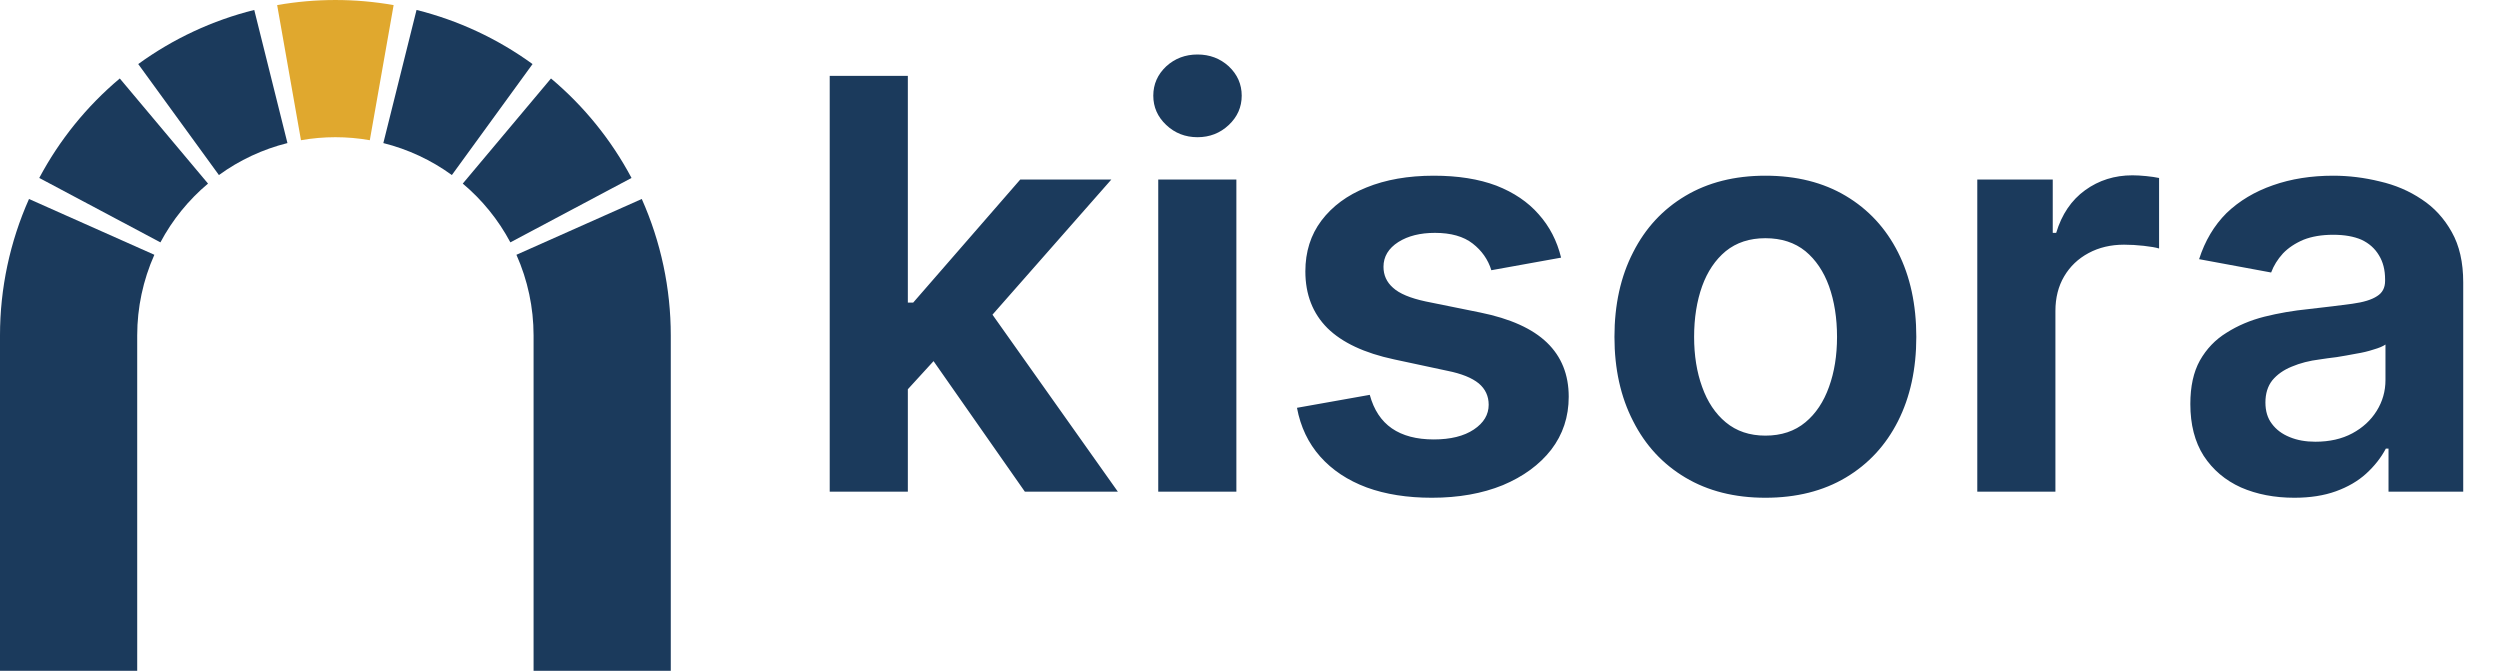
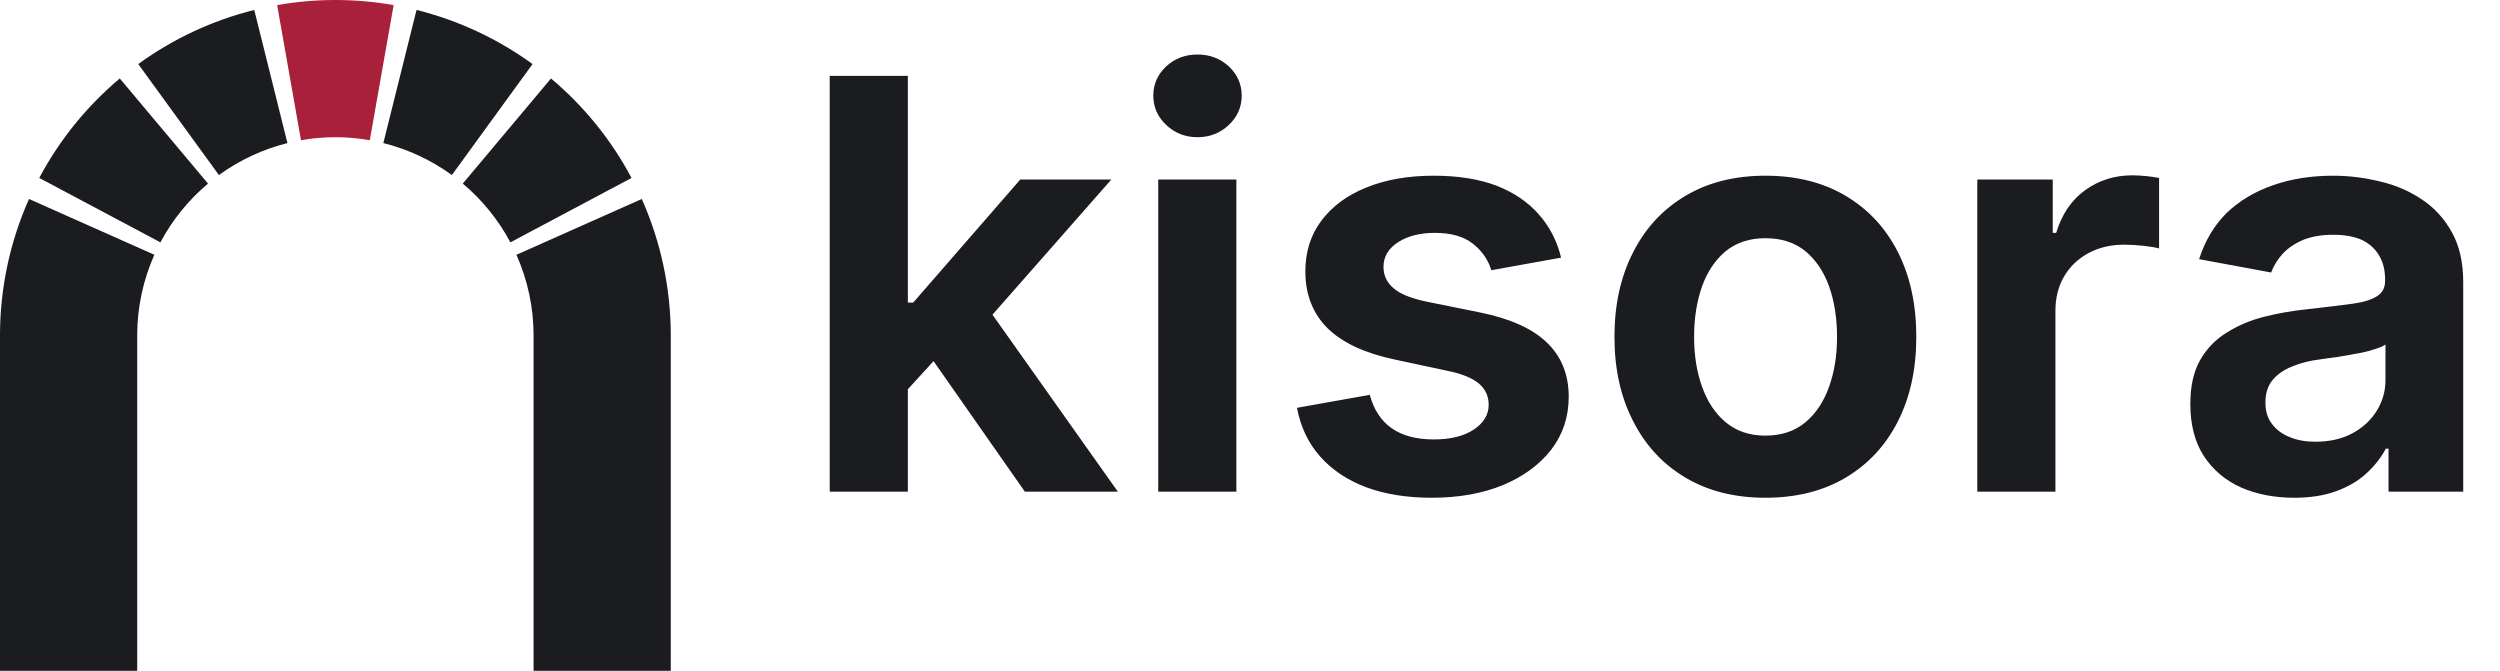
<svg xmlns="http://www.w3.org/2000/svg" viewBox="40 40 655.95 176">
-   <path fill="#E0A82E" d="M112.72 41.34A88 88 0 0 1 143.28 41.34L137.03 76.79A52 52 0 0 0 118.97 76.79Z" />
-   <path fill="#1B3A5C" d="M208.39 92.21A88 88 0 0 1 216 128L216 216L180 216L180 128A52 52 0 0 0 175.5 106.85Z" />
-   <path fill="#1B3A5C" d="M184.57 60.59A88 88 0 0 1 205.7 86.69L173.91 103.59A52 52 0 0 0 161.42 88.17Z" />
-   <path fill="#1B3A5C" d="M149.29 42.61A88 88 0 0 1 179.73 56.81L158.56 85.93A52 52 0 0 0 140.58 77.54Z" />
-   <path fill="#1B3A5C" d="M47.61 92.21A88 88 0 0 0 40 128L40 216L76 216L76 128A52 52 0 0 1 80.5 106.85Z" />
-   <path fill="#1B3A5C" d="M71.43 60.59A88 88 0 0 0 50.3 86.69L82.09 103.59A52 52 0 0 1 94.58 88.17Z" />
-   <path fill="#1B3A5C" d="M106.71 42.61A88 88 0 0 0 76.27 56.81L97.44 85.93A52 52 0 0 1 115.42 77.54Z" />
-   <path fill="#1B3A5C" d="M276.4 144.1V119.4H279.6L307.7 87.1H331.6L295.8 127.8H291.3ZM257.7 169.0V59.9H278.2V169.0ZM308.9 169.0 283.3 132.4 297.1 117.9 333.3 169.0ZM343.9 169.0V87.1H364.4V169.0ZM354.2 76.0Q349.4 76.0 346.0 72.8Q342.6 69.6 342.6 65.1Q342.6 60.6 346.0 57.4Q349.4 54.3 354.2 54.3Q359.0 54.3 362.4 57.4Q365.8 60.6 365.8 65.1Q365.8 69.6 362.4 72.8Q359.0 76.0 354.2 76.0ZM415.7 170.6Q406.0 170.6 398.6 167.9Q391.1 165.1 386.4 159.8Q381.7 154.5 380.3 147.0L399.4 143.6Q401.0 149.5 405.2 152.4Q409.4 155.3 416.2 155.3Q422.8 155.3 426.7 152.7Q430.6 150.1 430.6 146.2Q430.6 142.8 428.0 140.6Q425.3 138.4 419.8 137.3L405.8 134.3Q394.1 131.8 388.3 126.1Q382.5 120.3 382.5 111.2Q382.5 103.5 386.7 97.9Q391.0 92.2 398.5 89.2Q406.1 86.1 416.2 86.1Q425.7 86.1 432.6 88.7Q439.5 91.4 443.7 96.2Q448.0 101.0 449.6 107.6L431.3 110.9Q430.0 106.7 426.4 103.9Q422.8 101.1 416.5 101.1Q410.7 101.1 406.9 103.5Q403.0 106.0 403.0 110.0Q403.0 113.3 405.5 115.5Q408.0 117.8 414.1 119.1L428.4 122.0Q440.2 124.4 445.9 129.9Q451.6 135.4 451.6 144.1Q451.6 152.0 447.0 158.0Q442.4 163.9 434.3 167.3Q426.2 170.6 415.7 170.6ZM503.2 170.6Q491.1 170.6 482.2 165.3Q473.3 160.0 468.5 150.5Q463.6 141.0 463.6 128.4Q463.6 115.7 468.5 106.2Q473.3 96.7 482.2 91.4Q491.1 86.1 503.2 86.1Q515.4 86.1 524.3 91.4Q533.2 96.7 538.0 106.2Q542.8 115.7 542.8 128.4Q542.8 141.0 538.0 150.5Q533.2 160.0 524.3 165.3Q515.4 170.6 503.2 170.6ZM503.2 154.3Q509.5 154.3 513.7 150.8Q517.8 147.4 519.9 141.5Q522.0 135.7 522.0 128.4Q522.0 121.0 519.9 115.1Q517.8 109.3 513.7 105.9Q509.5 102.5 503.2 102.5Q497.0 102.5 492.8 105.9Q488.7 109.3 486.6 115.1Q484.5 121.0 484.5 128.4Q484.5 135.7 486.6 141.5Q488.7 147.4 492.8 150.8Q497.0 154.3 503.2 154.3ZM558.8 169.0V87.1H578.6V101.1H579.5Q581.7 93.8 587.1 89.9Q592.5 86.0 599.5 86.0Q601.1 86.0 603.1 86.2Q605.1 86.4 606.5 86.7V105.2Q605.2 104.8 602.5 104.5Q599.8 104.2 597.3 104.2Q592.1 104.2 588.0 106.4Q583.9 108.6 581.6 112.5Q579.3 116.4 579.3 121.6V169.0ZM642.0 170.6Q634.2 170.6 628.0 167.9Q621.8 165.1 618.2 159.6Q614.7 154.1 614.7 146.0Q614.7 139.1 617.2 134.6Q619.8 130.0 624.2 127.3Q628.6 124.5 634.1 123.1Q639.7 121.7 645.7 121.1Q652.8 120.3 657.2 119.7Q661.6 119.1 663.7 117.7Q665.8 116.4 665.8 113.7V113.3Q665.8 109.6 664.2 107.0Q662.6 104.3 659.6 102.9Q656.6 101.6 652.2 101.6Q647.7 101.6 644.4 102.9Q641.1 104.3 639.0 106.5Q636.9 108.8 635.9 111.5L617.0 108.0Q619.3 100.8 624.2 95.9Q629.2 91.1 636.4 88.6Q643.5 86.1 652.2 86.1Q658.3 86.1 664.4 87.6Q670.5 89.0 675.4 92.3Q680.3 95.5 683.3 100.9Q686.3 106.2 686.3 114.1V169.0H666.7V157.7H666.0Q664.1 161.3 660.8 164.3Q657.6 167.2 652.9 168.9Q648.2 170.6 642.0 170.6ZM647.5 155.9Q653.1 155.9 657.2 153.7Q661.3 151.5 663.6 147.8Q665.9 144.1 665.9 139.7V130.4Q664.9 131.1 662.8 131.7Q660.7 132.4 658.2 132.8Q655.6 133.3 653.1 133.7Q650.6 134.0 648.7 134.3Q644.6 134.8 641.3 136.2Q638.1 137.5 636.2 139.8Q634.4 142.1 634.4 145.6Q634.4 149.0 636.1 151.2Q637.8 153.5 640.8 154.7Q643.7 155.9 647.5 155.9Z" />
+   <path fill="#A8203A" d="M112.72 41.34A88 88 0 0 1 143.28 41.34L137.03 76.79A52 52 0 0 0 118.97 76.79Z" />
+   <path fill="#1A1C1F" d="M208.39 92.21A88 88 0 0 1 216 128L216 216L180 216L180 128A52 52 0 0 0 175.5 106.85Z" />
+   <path fill="#1A1C1F" d="M184.57 60.59A88 88 0 0 1 205.7 86.69L173.91 103.59A52 52 0 0 0 161.42 88.17Z" />
+   <path fill="#1A1C1F" d="M149.29 42.61A88 88 0 0 1 179.73 56.81L158.56 85.93A52 52 0 0 0 140.58 77.54Z" />
+   <path fill="#1A1C1F" d="M47.61 92.21A88 88 0 0 0 40 128L40 216L76 216L76 128A52 52 0 0 1 80.5 106.85Z" />
+   <path fill="#1A1C1F" d="M71.43 60.59A88 88 0 0 0 50.3 86.69L82.09 103.59A52 52 0 0 1 94.58 88.17Z" />
+   <path fill="#1A1C1F" d="M106.71 42.61A88 88 0 0 0 76.27 56.81L97.44 85.93A52 52 0 0 1 115.42 77.54Z" />
+   <path fill="#1A1C1F" d="M276.4 144.1V119.4H279.6L307.7 87.1H331.6L295.8 127.8H291.3ZM257.7 169.0V59.9H278.2V169.0ZM308.9 169.0 283.3 132.4 297.1 117.9 333.3 169.0ZM343.9 169.0V87.1H364.4V169.0ZM354.2 76.0Q349.4 76.0 346.0 72.8Q342.6 69.6 342.6 65.1Q342.6 60.6 346.0 57.4Q349.4 54.3 354.2 54.3Q359.0 54.3 362.4 57.4Q365.8 60.6 365.8 65.1Q365.8 69.6 362.4 72.8Q359.0 76.0 354.2 76.0ZM415.7 170.6Q406.0 170.6 398.6 167.9Q391.1 165.1 386.4 159.8Q381.7 154.5 380.3 147.0L399.4 143.6Q401.0 149.5 405.2 152.4Q409.4 155.3 416.2 155.3Q422.8 155.3 426.7 152.7Q430.6 150.1 430.6 146.2Q430.6 142.8 428.0 140.6Q425.3 138.4 419.8 137.3L405.8 134.3Q394.1 131.8 388.3 126.1Q382.5 120.3 382.5 111.2Q382.5 103.5 386.7 97.9Q391.0 92.2 398.5 89.2Q406.1 86.1 416.2 86.1Q425.7 86.1 432.6 88.7Q439.5 91.4 443.7 96.2Q448.0 101.0 449.6 107.6L431.3 110.9Q430.0 106.7 426.4 103.9Q422.8 101.1 416.5 101.1Q410.7 101.1 406.9 103.5Q403.0 106.0 403.0 110.0Q403.0 113.3 405.5 115.5Q408.0 117.8 414.1 119.1L428.4 122.0Q440.2 124.4 445.9 129.9Q451.6 135.4 451.6 144.1Q451.6 152.0 447.0 158.0Q442.4 163.9 434.3 167.3Q426.2 170.6 415.7 170.6ZM503.2 170.6Q491.1 170.6 482.2 165.3Q473.3 160.0 468.5 150.5Q463.6 141.0 463.6 128.4Q463.6 115.7 468.5 106.2Q473.3 96.7 482.2 91.4Q491.1 86.1 503.2 86.1Q515.4 86.1 524.3 91.4Q533.2 96.7 538.0 106.2Q542.8 115.7 542.8 128.4Q542.8 141.0 538.0 150.5Q533.2 160.0 524.3 165.3Q515.4 170.6 503.2 170.6ZM503.2 154.3Q509.5 154.3 513.7 150.8Q517.8 147.4 519.9 141.5Q522.0 135.7 522.0 128.4Q522.0 121.0 519.9 115.1Q517.8 109.3 513.7 105.9Q509.5 102.5 503.2 102.5Q497.0 102.5 492.8 105.9Q488.7 109.3 486.6 115.1Q484.5 121.0 484.5 128.4Q484.5 135.7 486.6 141.5Q488.7 147.4 492.8 150.8Q497.0 154.3 503.2 154.3ZM558.8 169.0V87.1H578.6V101.1H579.5Q581.7 93.8 587.1 89.9Q592.5 86.0 599.5 86.0Q601.1 86.0 603.1 86.2Q605.1 86.4 606.5 86.7V105.2Q605.2 104.8 602.5 104.5Q599.8 104.2 597.3 104.2Q592.1 104.2 588.0 106.4Q583.9 108.6 581.6 112.5Q579.3 116.4 579.3 121.6V169.0ZM642.0 170.6Q634.2 170.6 628.0 167.9Q621.8 165.1 618.2 159.6Q614.7 154.1 614.7 146.0Q614.7 139.1 617.2 134.6Q619.8 130.0 624.2 127.3Q628.6 124.5 634.1 123.1Q639.7 121.7 645.7 121.1Q652.8 120.3 657.2 119.7Q661.6 119.1 663.7 117.7Q665.8 116.4 665.8 113.7V113.3Q665.8 109.6 664.2 107.0Q662.6 104.3 659.6 102.9Q656.6 101.6 652.2 101.6Q647.7 101.6 644.4 102.9Q641.1 104.3 639.0 106.5Q636.9 108.8 635.9 111.5L617.0 108.0Q619.3 100.8 624.2 95.9Q629.2 91.1 636.4 88.6Q643.5 86.1 652.2 86.1Q658.3 86.1 664.4 87.6Q670.5 89.0 675.4 92.3Q680.3 95.5 683.3 100.9Q686.3 106.2 686.3 114.1V169.0H666.7V157.7H666.0Q664.1 161.3 660.8 164.3Q657.6 167.2 652.9 168.9Q648.2 170.6 642.0 170.6ZM647.5 155.9Q653.1 155.9 657.2 153.7Q661.3 151.5 663.6 147.8Q665.9 144.1 665.9 139.7V130.4Q664.9 131.1 662.8 131.7Q660.7 132.4 658.2 132.8Q655.6 133.3 653.1 133.7Q650.6 134.0 648.7 134.3Q644.6 134.8 641.3 136.2Q638.1 137.5 636.2 139.8Q634.4 142.1 634.4 145.6Q634.4 149.0 636.1 151.2Q637.8 153.5 640.8 154.7Q643.7 155.9 647.5 155.9Z" />
</svg>
